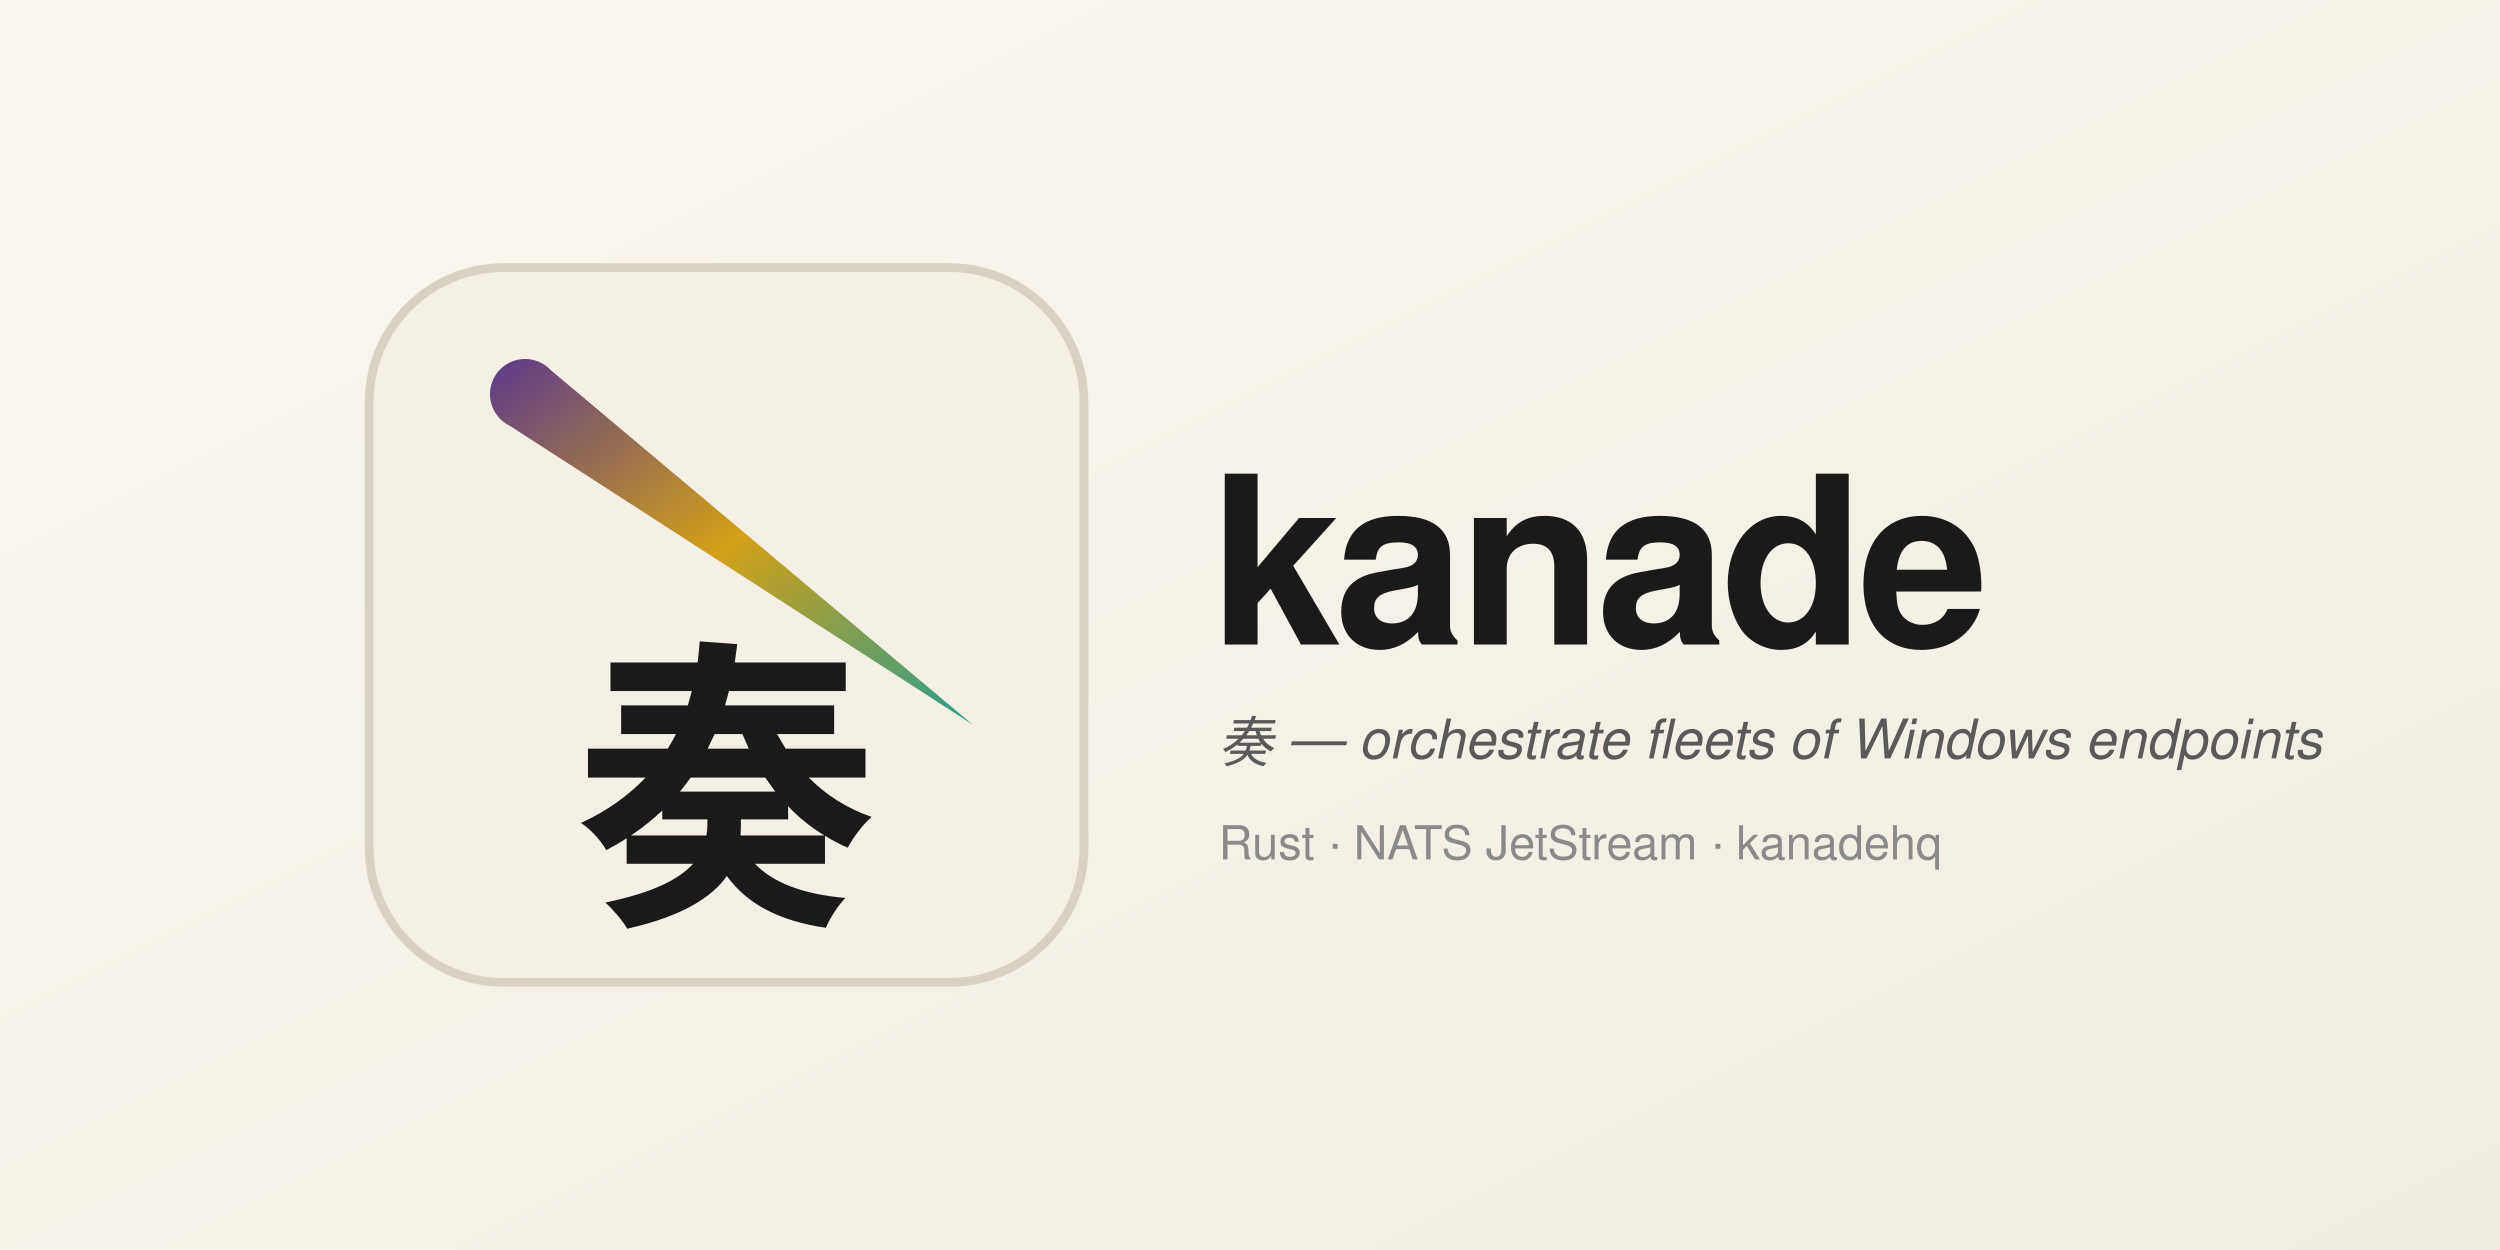
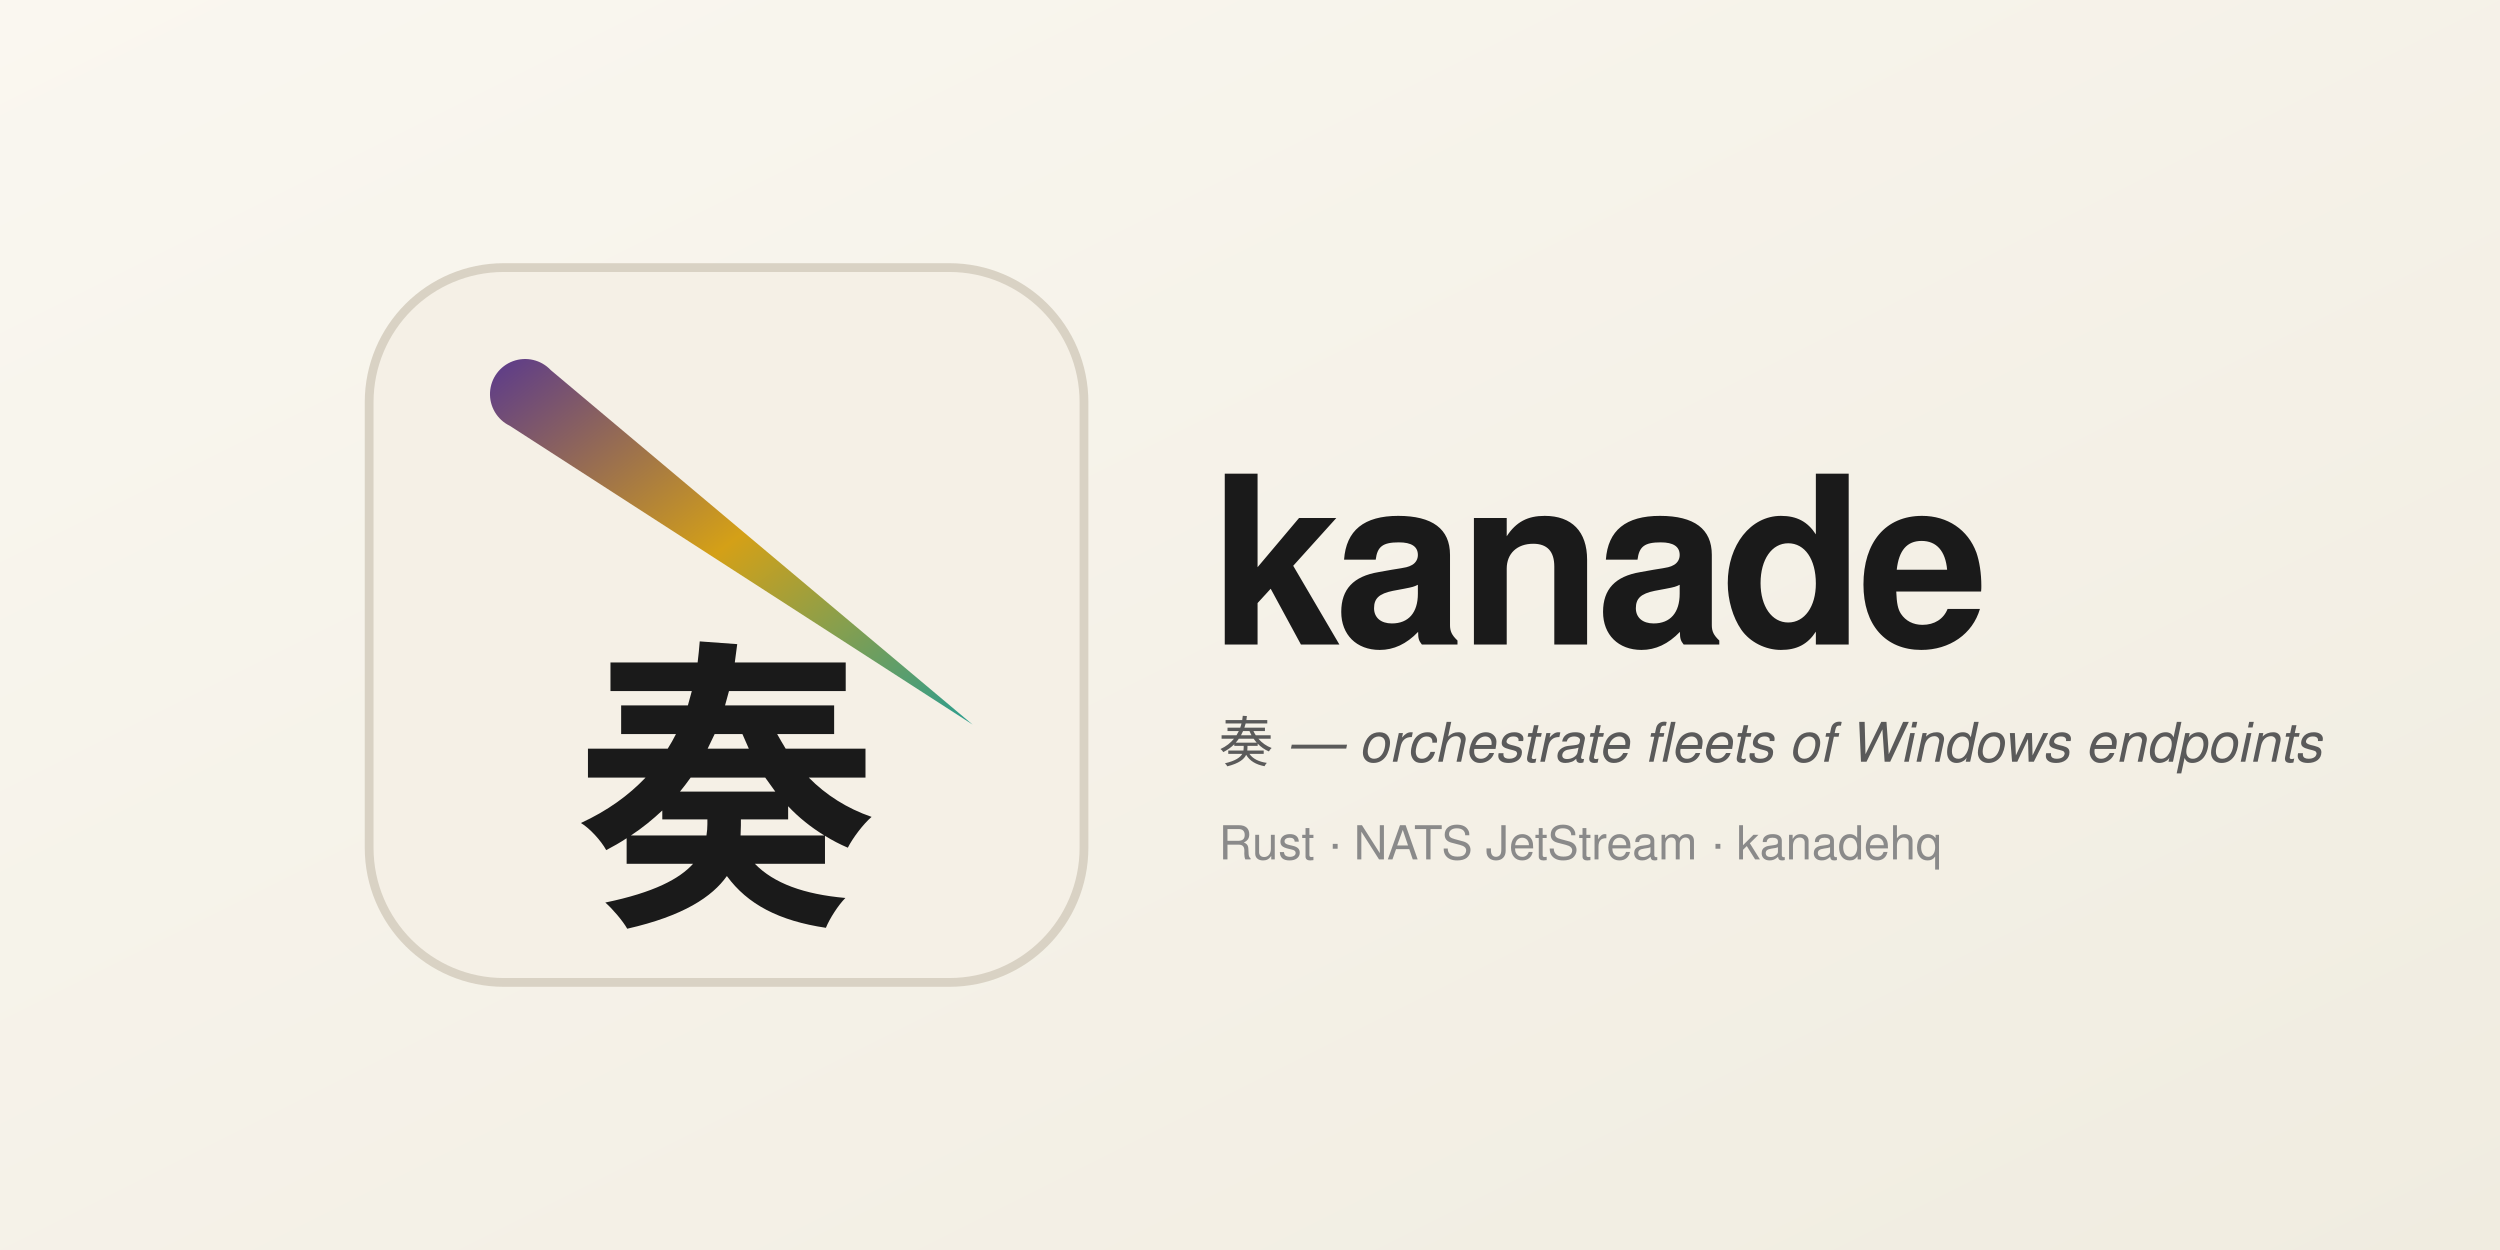
<svg xmlns="http://www.w3.org/2000/svg" width="1280" height="640" viewBox="0 0 1280 640">
  <defs>
    <linearGradient id="g-baton" x1="0" y1="0" x2="1" y2="1">
      <stop offset="0" stop-color="#5b3a8c" />
      <stop offset="0.5" stop-color="#d4a017" />
      <stop offset="1" stop-color="#2a9d8f" />
    </linearGradient>
    <linearGradient id="g-bg" x1="0" y1="0" x2="1" y2="1">
      <stop offset="0" stop-color="#faf7f0" />
      <stop offset="1" stop-color="#f0ece0" />
    </linearGradient>
  </defs>
  <rect width="1280" height="640" fill="url(#g-bg)" />
  <g transform="translate(180, 128) scale(1.5)">
    <rect x="6" y="6" width="244" height="244" rx="46" fill="#f5f0e6" stroke="#d9d2c4" stroke-width="3" />
    <path d="M 54 60 A 12 12 0 1 1 68 41 L 212 162 Z" fill="url(#g-baton)" />
    <text x="128" y="222" font-family="'Noto Serif JP', 'Yu Mincho', 'Hiragino Mincho ProN', 'IPAexMincho', 'Source Han Serif JP', serif" font-size="104" font-weight="700" fill="#1a1a1a" text-anchor="middle">奏</text>
  </g>
  <text x="620" y="330" font-family="-apple-system, BlinkMacSystemFont, 'Segoe UI', Helvetica, Arial, sans-serif" font-weight="700" font-size="120" letter-spacing="-3" fill="#1a1a1a">kanade</text>
-   <text x="624" y="390" font-family="-apple-system, BlinkMacSystemFont, 'Segoe UI', Helvetica, Arial, sans-serif" font-style="italic" font-size="28" fill="#5a5a5a">奏 — orchestrate fleets of Windows endpoints</text>
+   <text x="624" y="390" font-family="-apple-system, BlinkMacSystemFont, 'Segoe UI', Helvetica, Arial, sans-serif" font-style="italic" font-size="28" fill="#5a5a5a">
+     <tspan font-family="'Noto Serif JP', 'Yu Mincho', 'Hiragino Mincho ProN', 'IPAexMincho', 'Source Han Serif JP', serif" font-style="normal">奏</tspan> — orchestrate fleets of Windows endpoints</text>
  <text x="624" y="440" font-family="-apple-system, BlinkMacSystemFont, 'Segoe UI', Helvetica, Arial, sans-serif" font-size="24" fill="#8a8a8a">Rust · NATS JetStream · kanadehq</text>
</svg>
